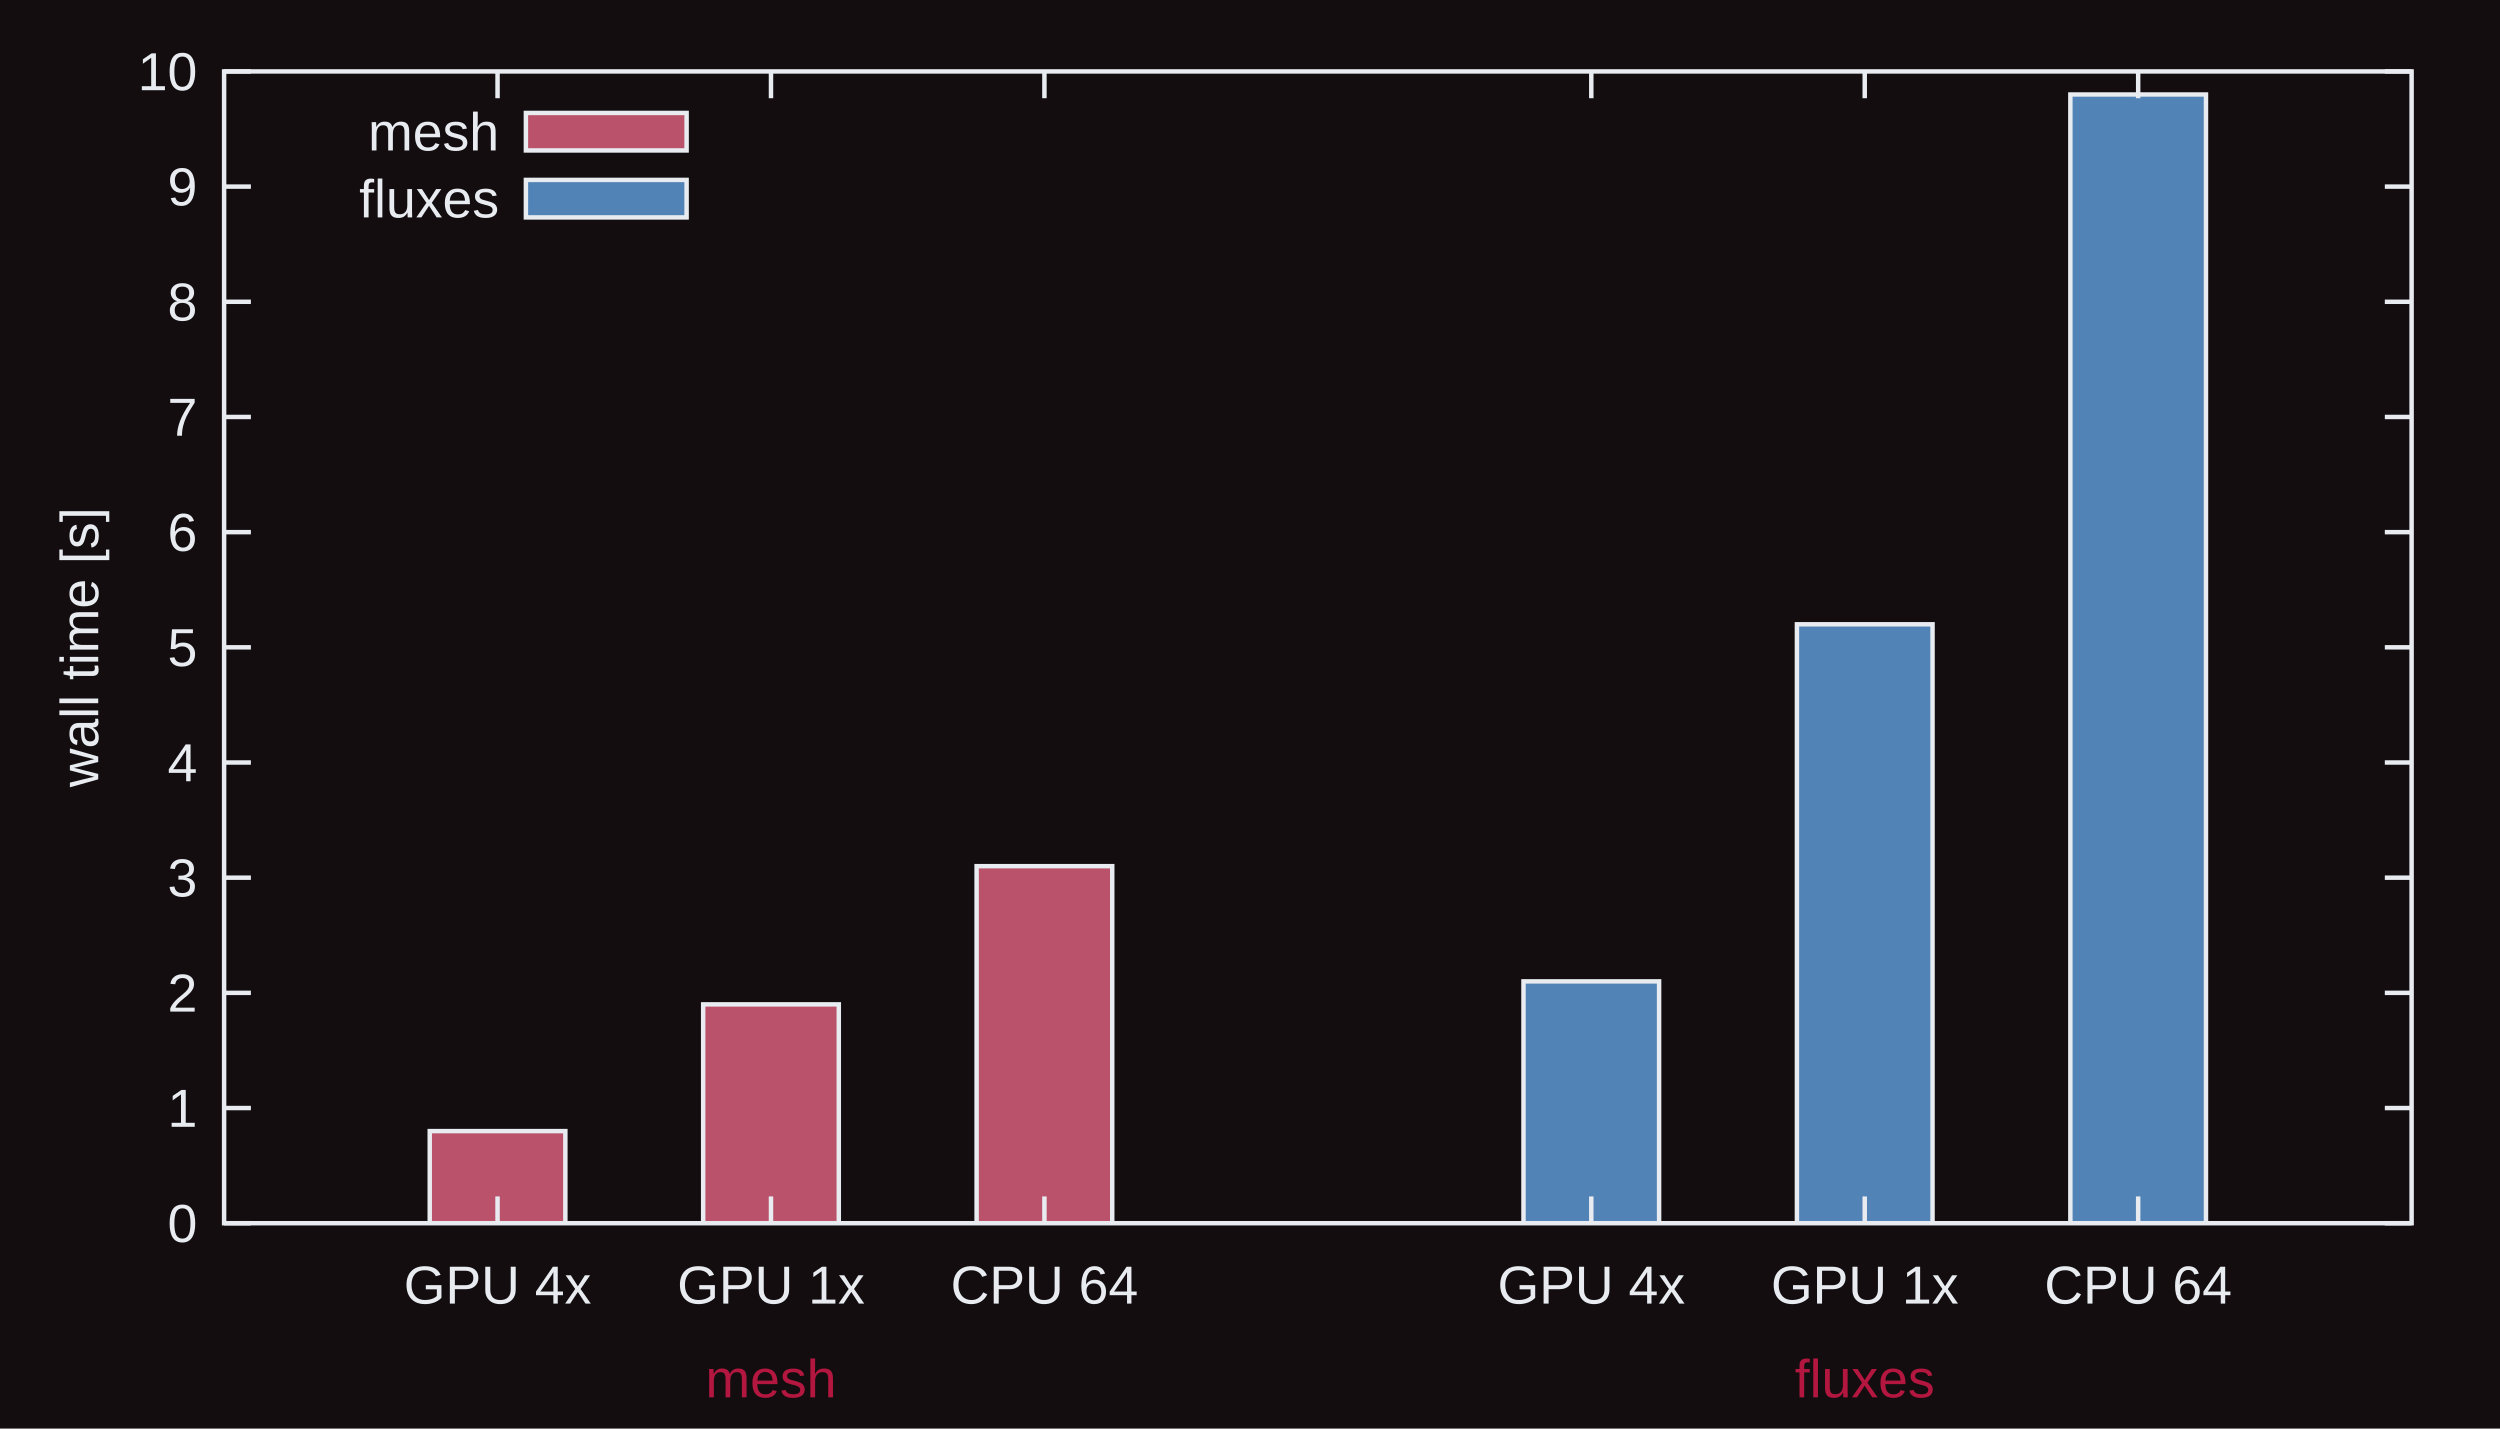
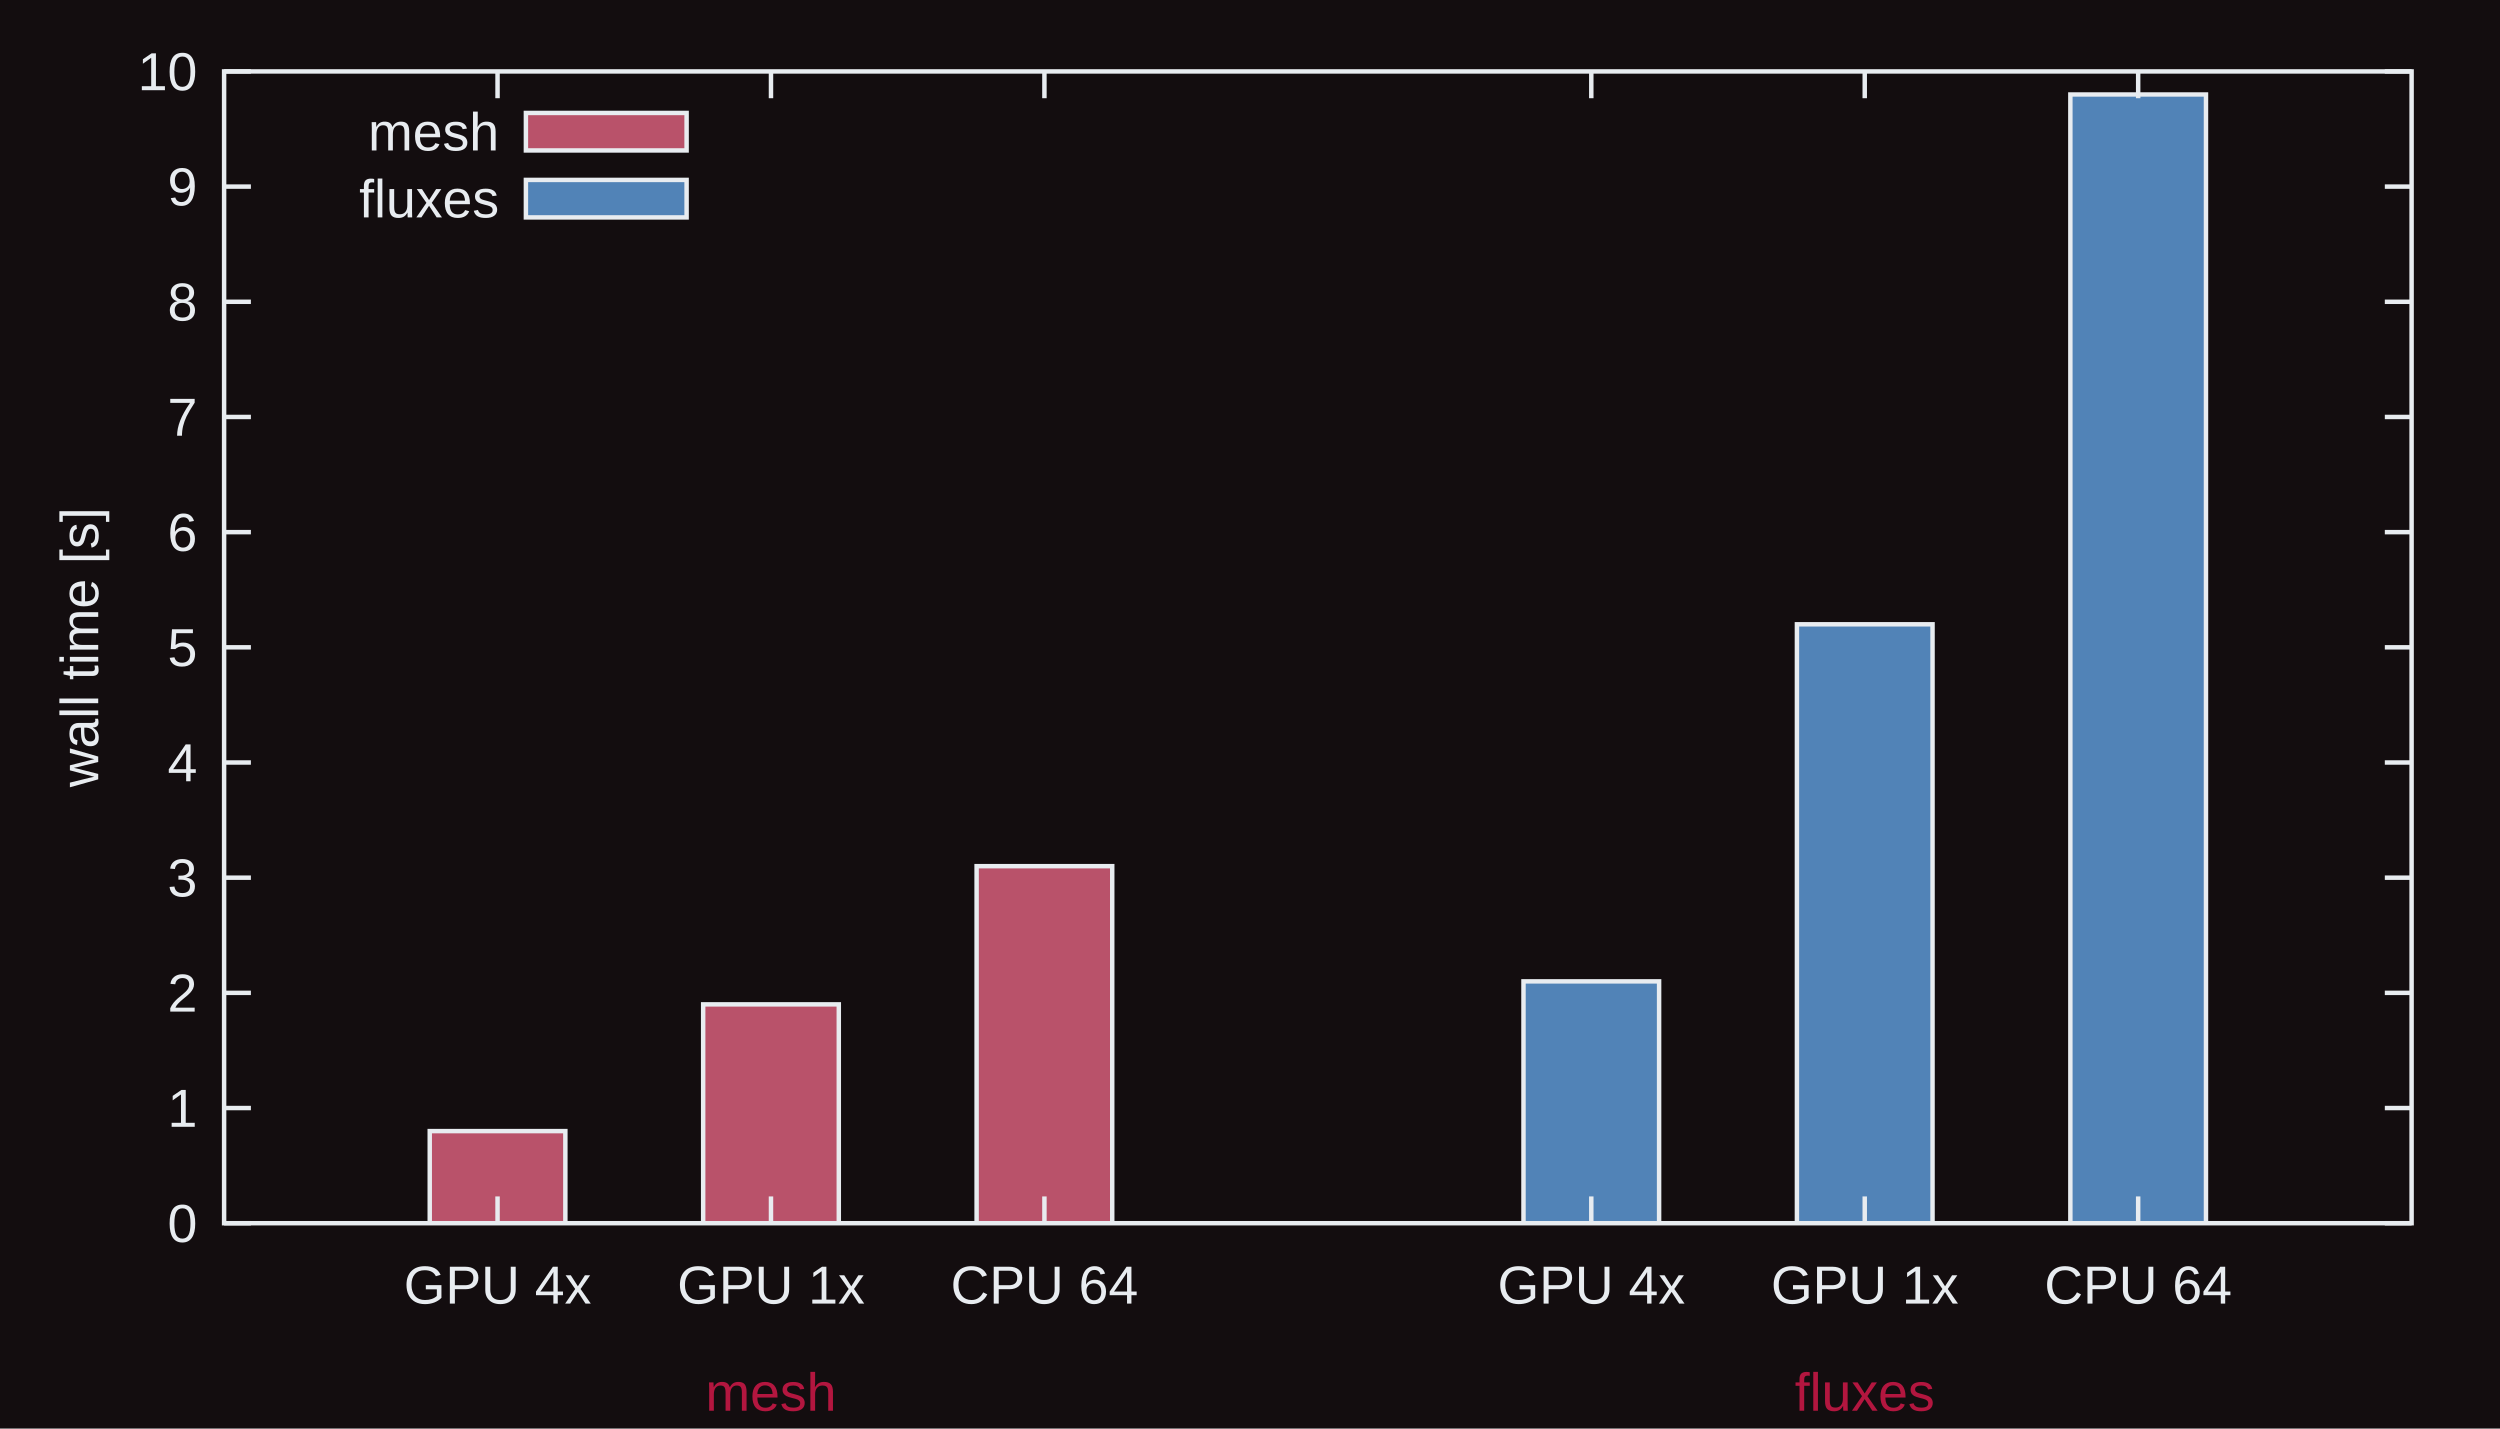
<svg xmlns="http://www.w3.org/2000/svg" width="560" height="320" viewBox="0 0 560 320" font-family="Arial,Helvetica,sans-serif" font-size="12" fill="#e8ecf0" data-theme="night" data-frame="#e8ecf0" data-grid-color="#5c4950">
  <rect x="0" y="0" width="560" height="320" fill="#130d0f" stroke="none" stroke-width="0" />
  <g class="fs-axes" data-area="50.2 540.2 16 274" data-x="-1e0 7e0" data-y="0 1e1" data-log="0 0" data-grid="0" data-font-size="12" data-xtics="labels 0:GPU%204x 1e0:GPU%201x 2e0:CPU%2064 4e0:GPU%204x 5e0:GPU%201x 6e0:CPU%2064" data-xformat="%h" data-yformat="%h">
    <g class="fs-grid" display="none">
      <polyline fill="none" stroke="#5c4950" stroke-width="0.5" stroke-dasharray="2,3" points="111.45,274 111.45,16" />
      <polyline fill="none" stroke="#5c4950" stroke-width="0.5" stroke-dasharray="2,3" points="172.7,274 172.7,16" />
      <polyline fill="none" stroke="#5c4950" stroke-width="0.5" stroke-dasharray="2,3" points="233.95,274 233.95,16" />
      <polyline fill="none" stroke="#5c4950" stroke-width="0.5" stroke-dasharray="2,3" points="356.45,274 356.45,16" />
      <polyline fill="none" stroke="#5c4950" stroke-width="0.5" stroke-dasharray="2,3" points="417.7,274 417.7,16" />
      <polyline fill="none" stroke="#5c4950" stroke-width="0.5" stroke-dasharray="2,3" points="478.95,274 478.95,16" />
      <polyline fill="none" stroke="#5c4950" stroke-width="0.5" stroke-dasharray="2,3" points="50.2,274 540.2,274" />
      <polyline fill="none" stroke="#5c4950" stroke-width="0.5" stroke-dasharray="2,3" points="50.2,248.2 540.2,248.2" />
      <polyline fill="none" stroke="#5c4950" stroke-width="0.5" stroke-dasharray="2,3" points="50.2,222.4 540.2,222.4" />
      <polyline fill="none" stroke="#5c4950" stroke-width="0.5" stroke-dasharray="2,3" points="50.2,196.6 540.2,196.6" />
      <polyline fill="none" stroke="#5c4950" stroke-width="0.5" stroke-dasharray="2,3" points="50.2,170.8 540.2,170.8" />
      <polyline fill="none" stroke="#5c4950" stroke-width="0.5" stroke-dasharray="2,3" points="50.2,145 540.2,145" />
      <polyline fill="none" stroke="#5c4950" stroke-width="0.5" stroke-dasharray="2,3" points="50.2,119.2 540.2,119.2" />
      <polyline fill="none" stroke="#5c4950" stroke-width="0.5" stroke-dasharray="2,3" points="50.2,93.4 540.2,93.4" />
      <polyline fill="none" stroke="#5c4950" stroke-width="0.5" stroke-dasharray="2,3" points="50.2,67.6 540.2,67.6" />
      <polyline fill="none" stroke="#5c4950" stroke-width="0.5" stroke-dasharray="2,3" points="50.2,41.8 540.2,41.8" />
      <polyline fill="none" stroke="#5c4950" stroke-width="0.5" stroke-dasharray="2,3" points="50.2,16 540.2,16" />
    </g>
    <svg class="fs-plot" x="50.2" y="16" width="490" height="258" viewBox="0 0 1 1" preserveAspectRatio="none" overflow="hidden">
      <g class="fs-series" data-series="1">
        <path fill="#ff7092" fill-opacity="0.7" stroke="#e8ecf0" stroke-width="1" stroke-linejoin="miter" vector-effect="non-scaling-stroke" d="M0.094,1 0.156,1 0.156,0.92 0.094,0.92Z" />
        <path fill="#ff7092" fill-opacity="0.7" stroke="#e8ecf0" stroke-width="1" stroke-linejoin="miter" vector-effect="non-scaling-stroke" d="M0.219,1 0.281,1 0.281,0.81 0.219,0.81Z" />
        <path fill="#ff7092" fill-opacity="0.7" stroke="#e8ecf0" stroke-width="1" stroke-linejoin="miter" vector-effect="non-scaling-stroke" d="M0.344,1 0.406,1 0.406,0.69 0.344,0.69Z" />
      </g>
      <g class="fs-series" data-series="2">
        <path fill="#6cb6ff" fill-opacity="0.7" stroke="#e8ecf0" stroke-width="1" stroke-linejoin="miter" vector-effect="non-scaling-stroke" d="M0.594,1 0.656,1 0.656,0.79 0.594,0.79Z" />
        <path fill="#6cb6ff" fill-opacity="0.7" stroke="#e8ecf0" stroke-width="1" stroke-linejoin="miter" vector-effect="non-scaling-stroke" d="M0.719,1 0.781,1 0.781,0.48 0.719,0.48Z" />
        <path fill="#6cb6ff" fill-opacity="0.7" stroke="#e8ecf0" stroke-width="1" stroke-linejoin="miter" vector-effect="non-scaling-stroke" d="M0.844,1 0.906,1 0.906,0.02 0.844,0.02Z" />
      </g>
    </svg>
    <rect x="50.2" y="16" width="490" height="258" fill="none" stroke="#e8ecf0" stroke-width="1" />
    <g class="fs-xticks">
      <polyline fill="none" stroke="#e8ecf0" stroke-width="1" points="111.45,274 111.45,268" />
      <polyline fill="none" stroke="#e8ecf0" stroke-width="1" points="111.45,16 111.45,22" />
      <text x="111.45" y="292" text-anchor="middle">GPU 4x</text>
      <polyline fill="none" stroke="#e8ecf0" stroke-width="1" points="172.7,274 172.7,268" />
      <polyline fill="none" stroke="#e8ecf0" stroke-width="1" points="172.7,16 172.7,22" />
      <text x="172.7" y="292" text-anchor="middle">GPU 1x</text>
      <polyline fill="none" stroke="#e8ecf0" stroke-width="1" points="233.95,274 233.95,268" />
      <polyline fill="none" stroke="#e8ecf0" stroke-width="1" points="233.95,16 233.95,22" />
      <text x="233.95" y="292" text-anchor="middle">CPU 64</text>
      <polyline fill="none" stroke="#e8ecf0" stroke-width="1" points="356.45,274 356.45,268" />
      <polyline fill="none" stroke="#e8ecf0" stroke-width="1" points="356.45,16 356.45,22" />
      <text x="356.45" y="292" text-anchor="middle">GPU 4x</text>
      <polyline fill="none" stroke="#e8ecf0" stroke-width="1" points="417.7,274 417.7,268" />
      <polyline fill="none" stroke="#e8ecf0" stroke-width="1" points="417.7,16 417.7,22" />
      <text x="417.7" y="292" text-anchor="middle">GPU 1x</text>
      <polyline fill="none" stroke="#e8ecf0" stroke-width="1" points="478.95,274 478.95,268" />
      <polyline fill="none" stroke="#e8ecf0" stroke-width="1" points="478.95,16 478.95,22" />
      <text x="478.95" y="292" text-anchor="middle">CPU 64</text>
    </g>
    <g class="fs-groups">
-       <text x="172.7" y="313" text-anchor="middle" fill="#b3163f">mesh</text>
-       <text x="417.7" y="313" text-anchor="middle" fill="#b3163f">fluxes</text>
+       <text x="172.7" y="316" text-anchor="middle" fill="#b3163f">mesh</text>
+       <text x="417.7" y="316" text-anchor="middle" fill="#b3163f">fluxes</text>
    </g>
    <g class="fs-yticks">
      <polyline fill="none" stroke="#e8ecf0" stroke-width="1" points="50.2,274 56.2,274" />
      <polyline fill="none" stroke="#e8ecf0" stroke-width="1" points="540.2,274 534.2,274" />
      <text x="44.2" y="278.2" text-anchor="end">0</text>
      <polyline fill="none" stroke="#e8ecf0" stroke-width="1" points="50.2,248.2 56.2,248.2" />
      <polyline fill="none" stroke="#e8ecf0" stroke-width="1" points="540.2,248.2 534.2,248.2" />
      <text x="44.2" y="252.4" text-anchor="end">1</text>
      <polyline fill="none" stroke="#e8ecf0" stroke-width="1" points="50.2,222.4 56.2,222.4" />
      <polyline fill="none" stroke="#e8ecf0" stroke-width="1" points="540.2,222.4 534.2,222.4" />
      <text x="44.2" y="226.6" text-anchor="end">2</text>
      <polyline fill="none" stroke="#e8ecf0" stroke-width="1" points="50.2,196.6 56.2,196.6" />
      <polyline fill="none" stroke="#e8ecf0" stroke-width="1" points="540.2,196.6 534.2,196.6" />
      <text x="44.2" y="200.8" text-anchor="end">3</text>
      <polyline fill="none" stroke="#e8ecf0" stroke-width="1" points="50.2,170.8 56.2,170.8" />
      <polyline fill="none" stroke="#e8ecf0" stroke-width="1" points="540.2,170.8 534.2,170.8" />
      <text x="44.2" y="175" text-anchor="end">4</text>
      <polyline fill="none" stroke="#e8ecf0" stroke-width="1" points="50.2,145 56.2,145" />
      <polyline fill="none" stroke="#e8ecf0" stroke-width="1" points="540.2,145 534.2,145" />
      <text x="44.2" y="149.2" text-anchor="end">5</text>
      <polyline fill="none" stroke="#e8ecf0" stroke-width="1" points="50.2,119.2 56.2,119.2" />
      <polyline fill="none" stroke="#e8ecf0" stroke-width="1" points="540.2,119.2 534.2,119.2" />
      <text x="44.2" y="123.4" text-anchor="end">6</text>
      <polyline fill="none" stroke="#e8ecf0" stroke-width="1" points="50.2,93.4 56.2,93.4" />
      <polyline fill="none" stroke="#e8ecf0" stroke-width="1" points="540.2,93.4 534.2,93.4" />
      <text x="44.2" y="97.6" text-anchor="end">7</text>
      <polyline fill="none" stroke="#e8ecf0" stroke-width="1" points="50.2,67.6 56.2,67.6" />
      <polyline fill="none" stroke="#e8ecf0" stroke-width="1" points="540.2,67.6 534.2,67.6" />
      <text x="44.2" y="71.8" text-anchor="end">8</text>
      <polyline fill="none" stroke="#e8ecf0" stroke-width="1" points="50.2,41.8 56.2,41.8" />
      <polyline fill="none" stroke="#e8ecf0" stroke-width="1" points="540.2,41.8 534.2,41.8" />
      <text x="44.2" y="46" text-anchor="end">9</text>
      <polyline fill="none" stroke="#e8ecf0" stroke-width="1" points="50.2,16 56.2,16" />
      <polyline fill="none" stroke="#e8ecf0" stroke-width="1" points="540.2,16 534.2,16" />
      <text x="44.2" y="20.2" text-anchor="end">10</text>
    </g>
    <text x="22" y="145" text-anchor="middle" transform="rotate(-90 22 145)">wall time [s]</text>
    <g class="fs-key-entry" data-series="1">
      <path fill="#ff7092" fill-opacity="0.7" stroke="#e8ecf0" stroke-width="1" stroke-linejoin="miter" d="M117.8,33.7 153.8,33.7 153.8,25.3 117.8,25.3Z" />
      <text x="111.8" y="33.7" text-anchor="end">mesh</text>
    </g>
    <g class="fs-key-entry" data-series="2">
      <path fill="#6cb6ff" fill-opacity="0.7" stroke="#e8ecf0" stroke-width="1" stroke-linejoin="miter" d="M117.8,48.7 153.8,48.7 153.8,40.3 117.8,40.3Z" />
      <text x="111.8" y="48.7" text-anchor="end">fluxes</text>
    </g>
  </g>
</svg>
